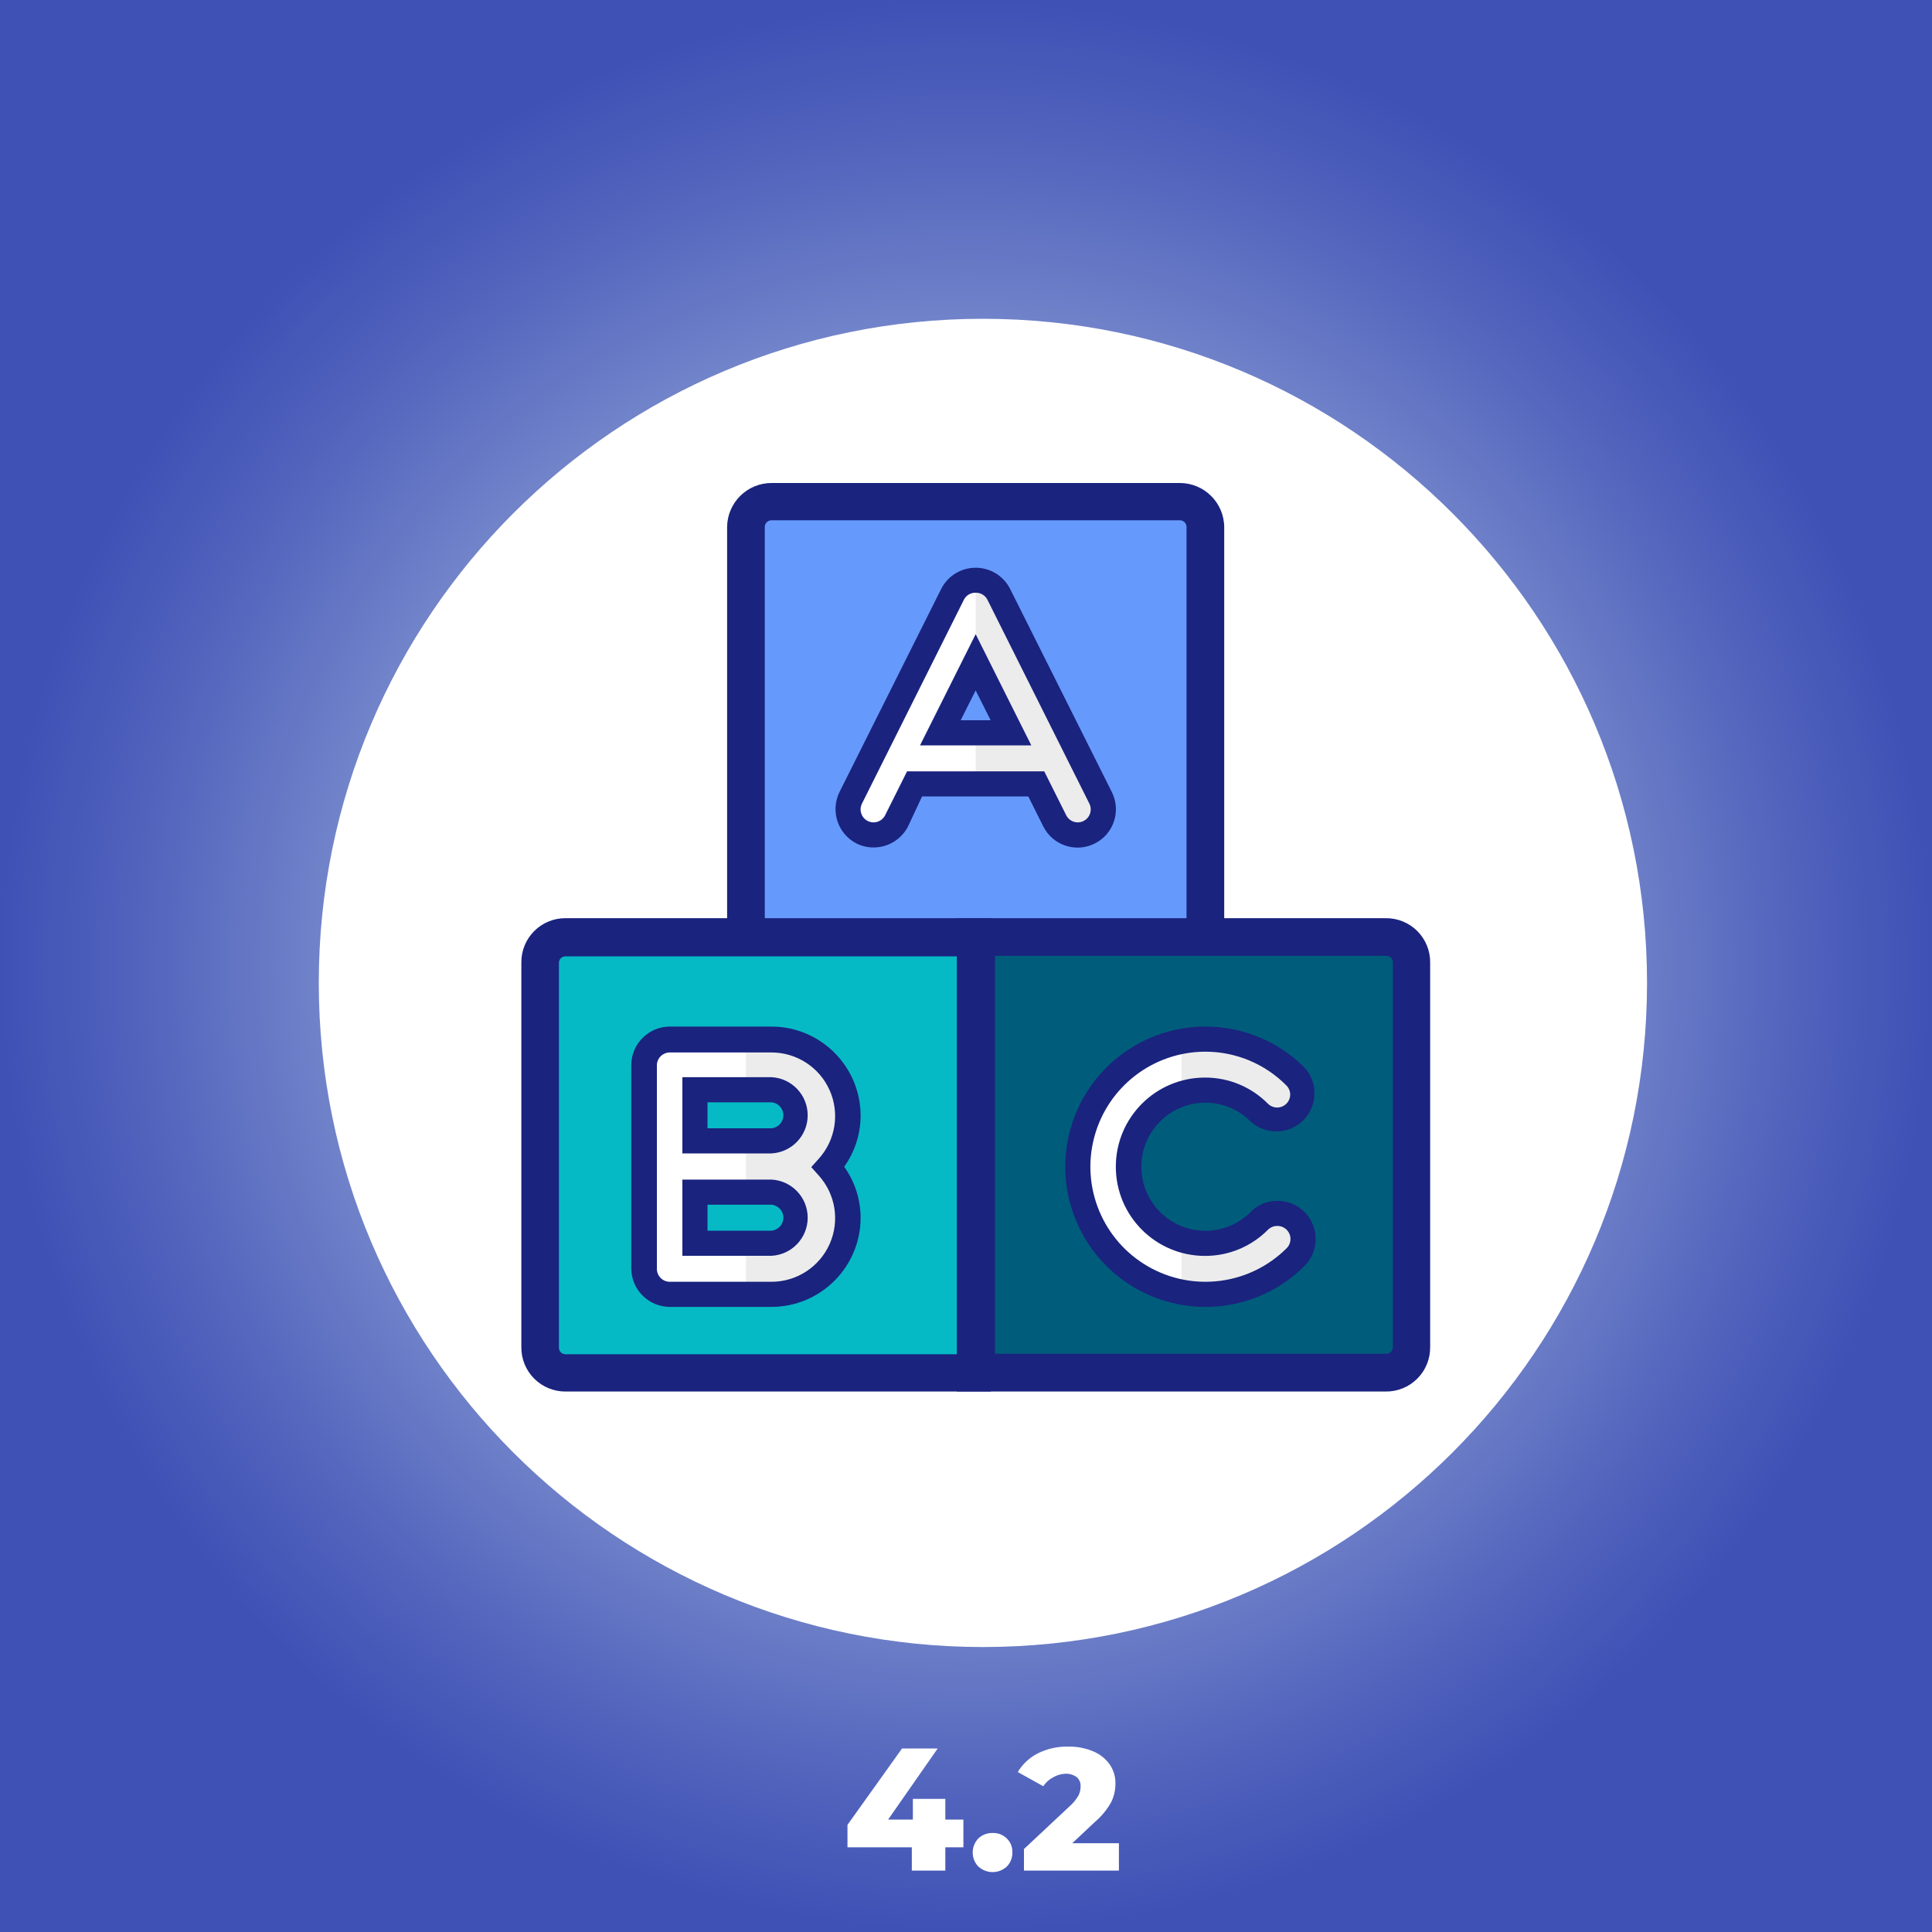
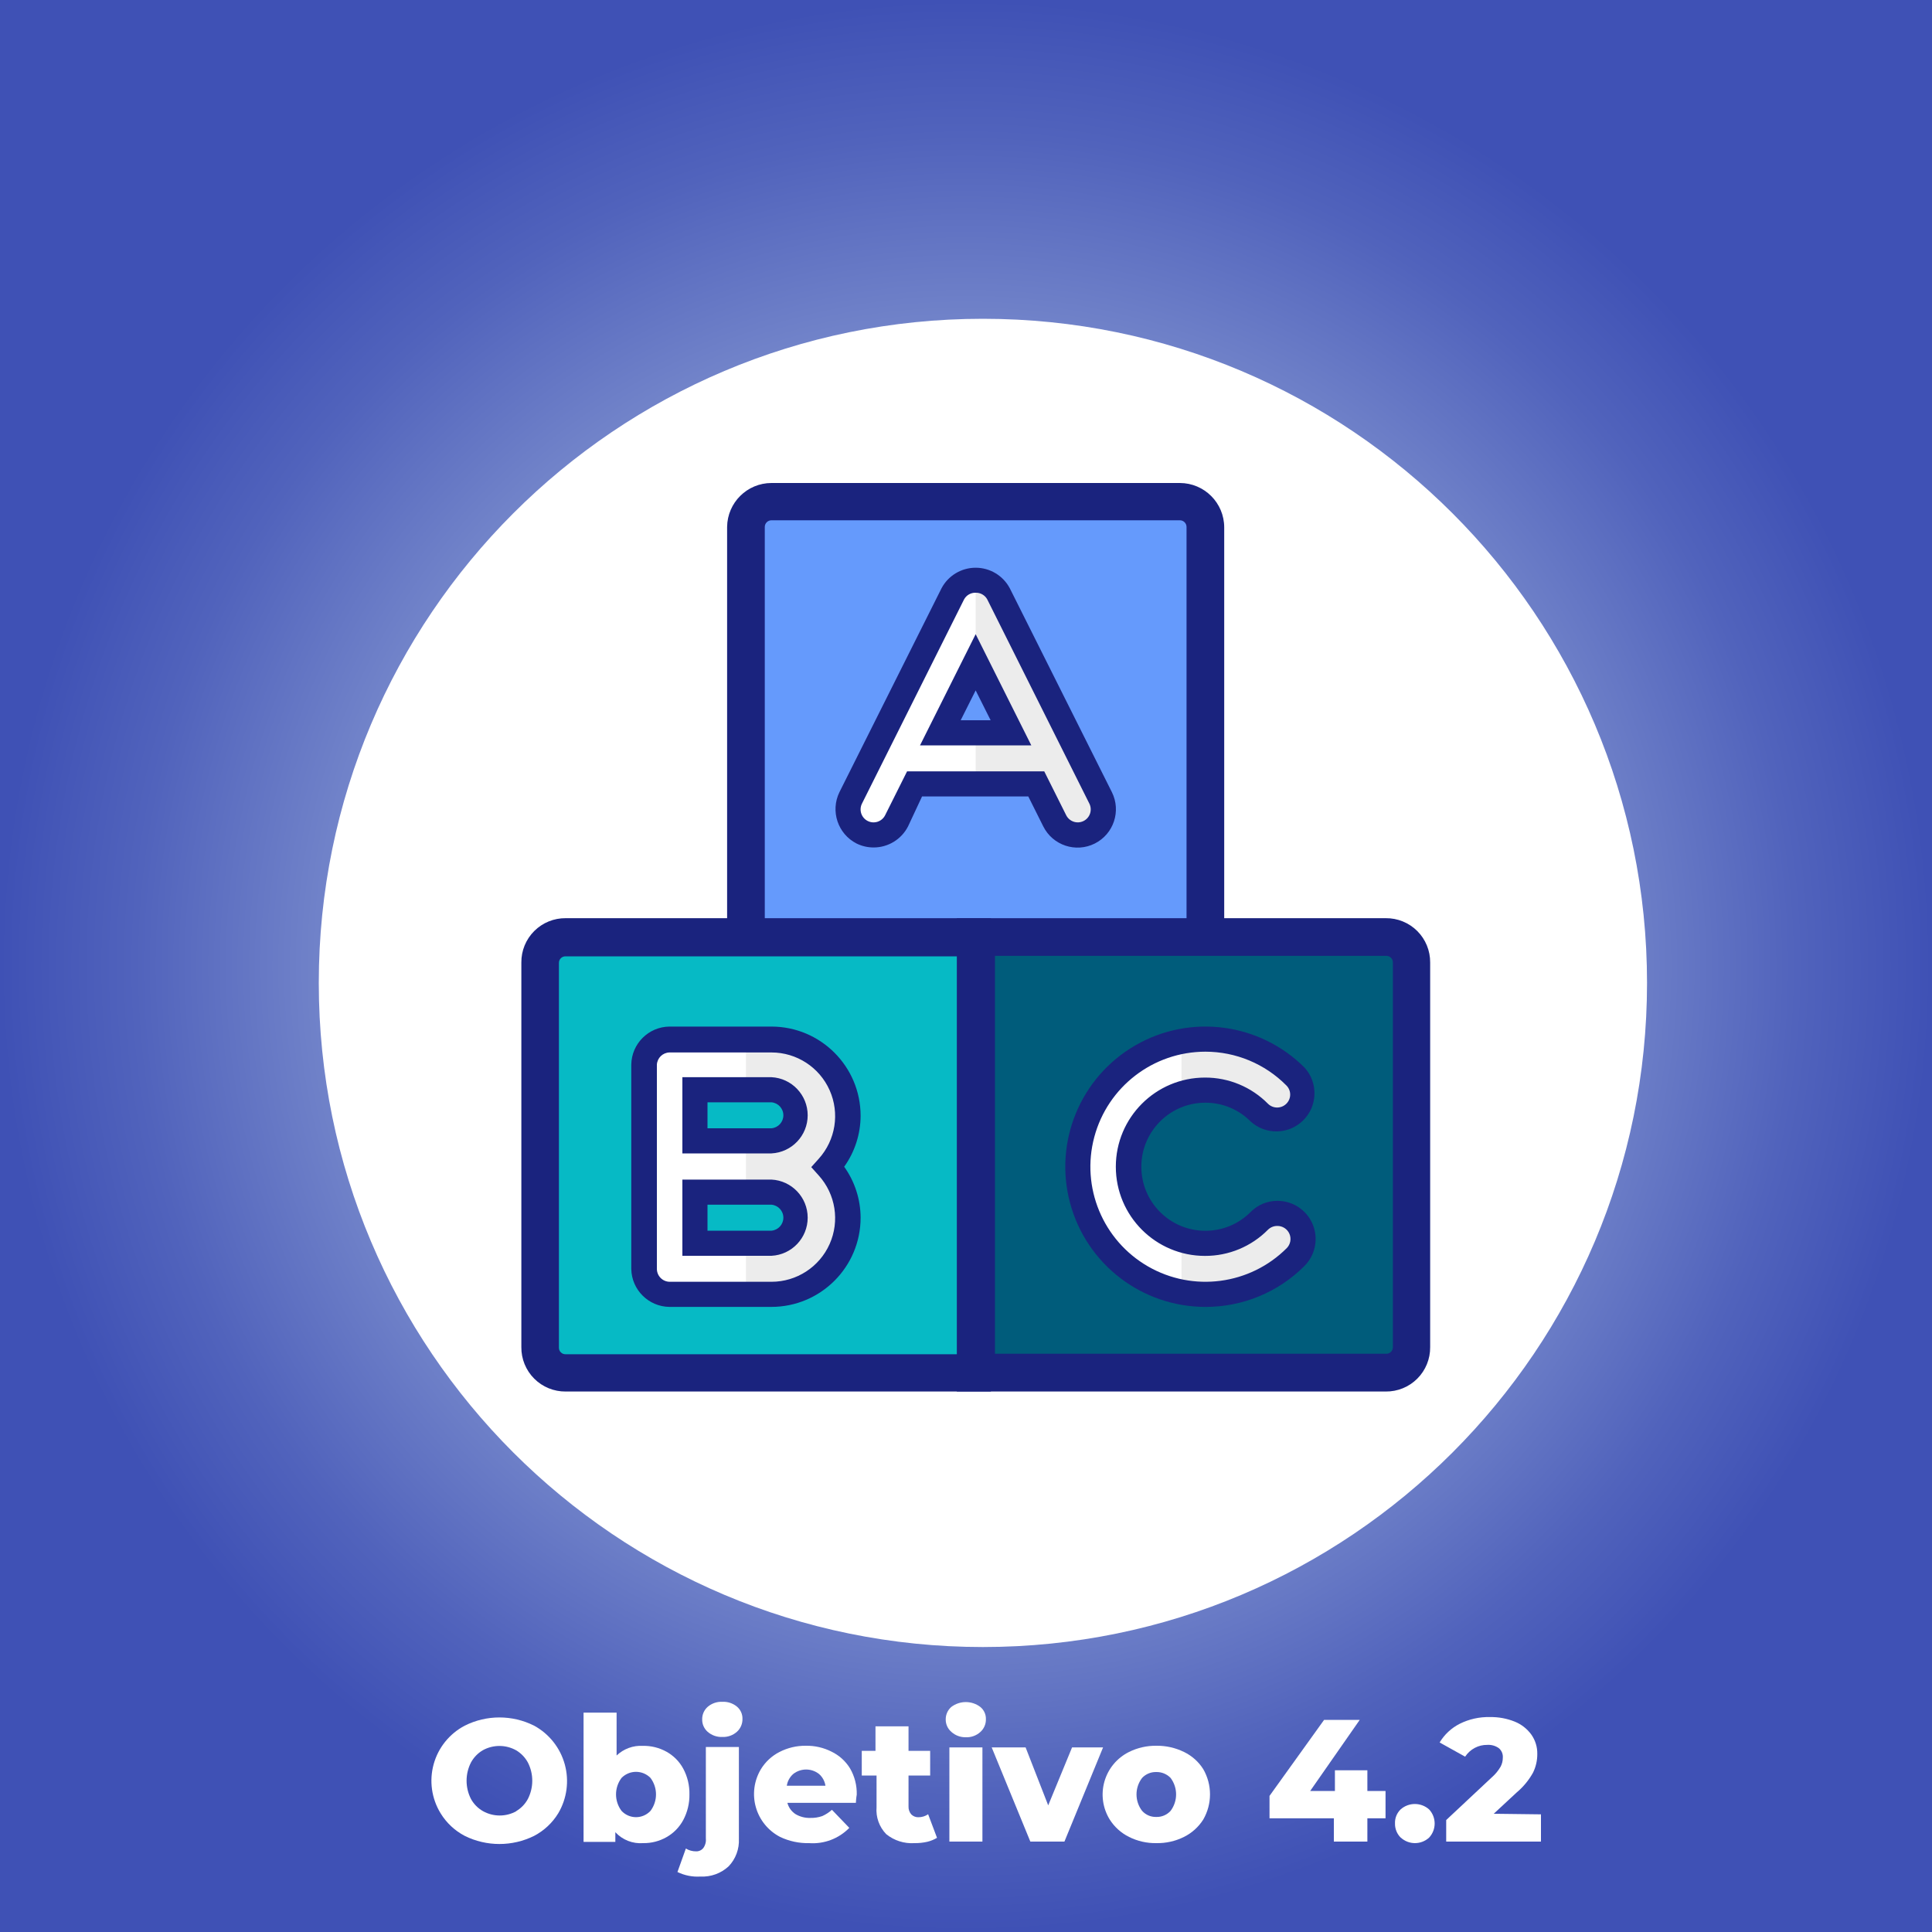
<svg xmlns="http://www.w3.org/2000/svg" id="Layer_1" data-name="Layer 1" viewBox="0 0 200 200">
  <defs>
    <style>.cls-1{fill:url(#radial-gradient);}.cls-2{fill:#fff;}.cls-3{fill:#659afc;}.cls-4{fill:#1a237e;}.cls-5{fill:#06bac5;}.cls-6{fill:#ececec;}.cls-7{fill:#005c7b;}</style>
    <radialGradient id="radial-gradient" cx="100" cy="646" r="100" gradientTransform="translate(0 -546)" gradientUnits="userSpaceOnUse">
      <stop offset="0" stop-color="#ecfffc" />
      <stop offset="0.16" stop-color="#cddfef" />
      <stop offset="0.57" stop-color="#8193d0" />
      <stop offset="0.86" stop-color="#5163bc" />
      <stop offset="1" stop-color="#3f51b5" />
    </radialGradient>
  </defs>
  <rect class="cls-1" width="200" height="200" />
-   <path class="cls-2" d="M99.73,191.23H97.86v2.41H94.39v-2.41H87.73v-2.32L93.38,181h3.69l-5.13,7.36H94.5v-2.14h3.36v2.14h1.87Z" />
-   <path class="cls-2" d="M101.28,193.23a2.11,2.11,0,0,1,0-2.92,2.06,2.06,0,0,1,1.47-.56,2,2,0,0,1,1.47.56,1.92,1.92,0,0,1,.58,1.46,2,2,0,0,1-.58,1.46,2.17,2.17,0,0,1-2.93,0Z" />
-   <path class="cls-2" d="M115.83,190.81v2.83H106v-2.23l4.71-4.41a4.42,4.42,0,0,0,.92-1.11,1.94,1.94,0,0,0,.23-.93,1.16,1.16,0,0,0-.41-1,1.86,1.86,0,0,0-1.21-.34A2.66,2.66,0,0,0,109,184a2.72,2.72,0,0,0-1,.91l-2.64-1.47a5.15,5.15,0,0,1,2.07-1.93,6.65,6.65,0,0,1,3.15-.7,6.29,6.29,0,0,1,2.54.47,3.92,3.92,0,0,1,1.73,1.34,3.34,3.34,0,0,1,.62,2,4.31,4.31,0,0,1-.44,1.94,7.45,7.45,0,0,1-1.7,2.06L111,190.81Z" />
  <circle class="cls-2" cx="101.75" cy="101.75" r="68.75" />
  <path class="cls-3" d="M122.14,99.64H79.86A2.64,2.64,0,0,1,77.22,97V54.55a2.64,2.64,0,0,1,2.64-2.64h42.28a2.64,2.64,0,0,1,2.64,2.64V97A2.64,2.64,0,0,1,122.14,99.64Z" />
  <path class="cls-4" d="M122.14,101.59H79.86A4.6,4.6,0,0,1,75.27,97V54.55A4.6,4.6,0,0,1,79.86,50h42.28a4.6,4.6,0,0,1,4.59,4.6V97A4.6,4.6,0,0,1,122.14,101.59ZM79.86,53.86a.69.69,0,0,0-.69.69V97a.69.69,0,0,0,.69.69h42.28a.69.69,0,0,0,.69-.69V54.55a.69.69,0,0,0-.69-.69Z" />
  <path class="cls-5" d="M101,97l5.28,21.14-5.28,24H58.55a2.61,2.61,0,0,1-2.64-2.64V99.64A2.61,2.61,0,0,1,58.55,97Z" />
  <path class="cls-4" d="M102.57,144.05h-44a4.55,4.55,0,0,1-4.6-4.6V99.64a4.55,4.55,0,0,1,4.6-4.59h44l5.77,23.06ZM58.55,99a.67.67,0,0,0-.69.69v39.81a.67.67,0,0,0,.69.69H99.43l4.85-22L99.48,99Z" />
  <path class="cls-2" d="M113.93,82.61,103.36,61.47a2.68,2.68,0,0,0-4.72,0L88.07,82.61A2.64,2.64,0,1,0,92.79,85l1.92-3.82h12.58L109.21,85a2.64,2.64,0,0,0,4.72-2.36ZM97.35,75.86l3.65-7.3,3.65,7.3Z" />
  <path class="cls-2" d="M79.86,107.57H69.29a2.64,2.64,0,0,0-2.64,2.64v21.14A2.64,2.64,0,0,0,69.29,134H79.86a7.89,7.89,0,0,0,5.87-13.21,7.89,7.89,0,0,0-5.87-13.21Zm-7.92,5.28h7.92a2.65,2.65,0,0,1,0,5.29H71.94Zm7.92,15.86H71.94v-5.29h7.92a2.65,2.65,0,0,1,0,5.29Z" />
  <path class="cls-6" d="M79.86,107.57H77.22v5.28h2.64a2.65,2.65,0,0,1,0,5.29H77.22v5.28h2.64a2.65,2.65,0,0,1,0,5.29H77.22V134h2.64a7.89,7.89,0,0,0,5.87-13.21,7.89,7.89,0,0,0-5.87-13.21Z" />
  <path class="cls-4" d="M79.86,135.29H69.29a4,4,0,0,1-3.94-3.92V110.21a4,4,0,0,1,3.94-3.94H79.86a9.24,9.24,0,0,1,9.23,9.23,9.12,9.12,0,0,1-1.7,5.28,9.12,9.12,0,0,1,1.7,5.28A9.24,9.24,0,0,1,79.86,135.29ZM68,131.35a1.34,1.34,0,0,0,1.34,1.34H79.86a6.59,6.59,0,0,0,4.9-11l-.78-.87.78-.87a6.59,6.59,0,0,0-4.9-11H69.29A1.34,1.34,0,0,0,68,110.21ZM79.86,130H70.64v-7.89h9.22a3.95,3.95,0,0,1,0,7.89Zm-6.62-2.6h6.62a1.35,1.35,0,0,0,0-2.69H73.24Zm6.62-8H70.64v-7.89h9.22a3.95,3.95,0,0,1,0,7.89Zm-6.62-2.6h6.62a1.35,1.35,0,0,0,0-2.69H73.24Z" />
  <path class="cls-7" d="M143.45,97H101v45.09h42.45a2.61,2.61,0,0,0,2.64-2.64V99.64A2.61,2.61,0,0,0,143.45,97Z" />
  <path class="cls-4" d="M143.45,144.05H99.05v-49h44.4a4.55,4.55,0,0,1,4.6,4.59v39.81A4.55,4.55,0,0,1,143.45,144.05ZM103,140.14h40.5a.67.67,0,0,0,.69-.69V99.64a.67.67,0,0,0-.69-.69H103Z" />
  <path class="cls-2" d="M124.78,134a13.21,13.21,0,1,1,9.35-22.55,2.64,2.64,0,0,1-3.75,3.73,7.93,7.93,0,1,0,0,11.22,2.64,2.64,0,0,1,3.75,3.73A13.11,13.11,0,0,1,124.78,134Z" />
  <path class="cls-6" d="M134.13,130.12a2.64,2.64,0,0,0-3.75-3.73,7.87,7.87,0,0,1-5.6,2.32,7.79,7.79,0,0,1-2.47-.4v5.45a13.43,13.43,0,0,0,2.47.23,13.11,13.11,0,0,0,9.35-3.87Z" />
  <path class="cls-6" d="M124.78,107.57a13.43,13.43,0,0,0-2.47.23v5.45a7.79,7.79,0,0,1,2.47-.4,7.87,7.87,0,0,1,5.6,2.32,2.64,2.64,0,0,0,3.75-3.73,13.11,13.11,0,0,0-9.35-3.87Z" />
  <path class="cls-6" d="M109.21,85a2.64,2.64,0,0,0,4.72-2.36L103.36,61.47A2.56,2.56,0,0,0,101,60.06v8.5l3.65,7.3H101v5.29h6.29Z" />
  <path class="cls-4" d="M90.42,87.73a4,4,0,0,1-1.75-.41A4,4,0,0,1,86.9,82L97.47,60.89a4,4,0,0,1,7.06,0L115.1,82A3.94,3.94,0,1,1,108,85.55l-1.55-3.1h-11L94,85.55A4,4,0,0,1,90.42,87.73ZM101,61.36a1.32,1.32,0,0,0-1.2.69L89.23,83.19a1.34,1.34,0,1,0,2.4,1.2l2.27-4.54h14.2l2.27,4.54a1.34,1.34,0,1,0,2.4-1.2L102.2,62.05A1.32,1.32,0,0,0,101,61.36Zm5.76,15.8H95.24L101,65.65Zm-7.31-2.6h3.1L101,71.47Z" />
  <path class="cls-4" d="M124.78,135.29a14.51,14.51,0,1,1,10.27-24.77,3.95,3.95,0,0,1-5.59,5.57,6.57,6.57,0,0,0-4.68-1.94,6.63,6.63,0,0,0,0,13.26,6.57,6.57,0,0,0,4.68-1.94,3.89,3.89,0,0,1,2.79-1.16h0a3.95,3.95,0,0,1,2.8,6.73A14.43,14.43,0,0,1,124.78,135.29Zm0-26.42a11.91,11.91,0,1,0,8.43,20.33,1.35,1.35,0,0,0-1-2.29h0a1.36,1.36,0,0,0-.95.39,9.12,9.12,0,0,1-6.52,2.71,9.23,9.23,0,0,1,0-18.46,9.12,9.12,0,0,1,6.52,2.71,1.35,1.35,0,0,0,1.9,0,1.33,1.33,0,0,0,0-1.9A11.8,11.8,0,0,0,124.78,108.87Z" />
+   <path class="cls-2" d="M48.11,190.05a6.41,6.41,0,0,1-2.5-2.34,6.44,6.44,0,0,1,2.5-9.07,8,8,0,0,1,7.18,0,6.54,6.54,0,0,1,2.5,9.07,6.41,6.41,0,0,1-2.5,2.34,8.09,8.09,0,0,1-7.18,0Zm5.32-2.56a3.24,3.24,0,0,0,1.22-1.27,4.15,4.15,0,0,0,0-3.76,3.31,3.31,0,0,0-1.22-1.27,3.55,3.55,0,0,0-3.46,0,3.31,3.31,0,0,0-1.22,1.27,4.15,4.15,0,0,0,0,3.76A3.24,3.24,0,0,0,50,187.49a3.55,3.55,0,0,0,3.46,0Z" />
+   <path class="cls-2" d="M69,181.34a4.41,4.41,0,0,1,1.73,1.75,5.42,5.42,0,0,1,.64,2.66,5.48,5.48,0,0,1-.64,2.66A4.47,4.47,0,0,1,69,190.18a4.74,4.74,0,0,1-2.42.62,3.55,3.55,0,0,1-2.88-1.13v1H60.41V177.29h3.42v4.44a3.65,3.65,0,0,1,2.72-1A4.84,4.84,0,0,1,69,181.34Zm-1.66,6.12a2.84,2.84,0,0,0,0-3.41,2.1,2.1,0,0,0-3,0,2.84,2.84,0,0,0,0,3.41,2.05,2.05,0,0,0,3,0Z" />
+   <path class="cls-2" d="M70.13,193.79l.87-2.43a2,2,0,0,0,1.06.29.9.9,0,0,0,.73-.32,1.43,1.43,0,0,0,.28-1v-9.48h3.42v9.5a3.86,3.86,0,0,1-1.06,2.85,4,4,0,0,1-2.92,1.06A4.75,4.75,0,0,1,70.13,193.79Zm3.13-14.51a1.67,1.67,0,0,1-.57-1.29,1.69,1.69,0,0,1,.57-1.3,2.18,2.18,0,0,1,1.52-.52,2.2,2.2,0,0,1,1.51.5,1.6,1.6,0,0,1,.57,1.26,1.75,1.75,0,0,1-.57,1.34,2.13,2.13,0,0,1-1.51.54A2.18,2.18,0,0,1,73.26,179.28Z" />
+   <path class="cls-2" d="M88.6,186.63H81.51a2,2,0,0,0,.83,1.16,2.83,2.83,0,0,0,1.56.4,3.47,3.47,0,0,0,1.22-.19,3.82,3.82,0,0,0,1-.65l1.8,1.87a5.28,5.28,0,0,1-4.16,1.58,6.63,6.63,0,0,1-3-.64,5,5,0,0,1-2-7,4.81,4.81,0,0,1,1.92-1.79,5.81,5.81,0,0,1,2.75-.65,5.65,5.65,0,0,1,2.65.61A4.57,4.57,0,0,1,88,183.07a5.15,5.15,0,0,1,.69,2.71S88.63,186.09,88.6,186.63Zm-6.47-3a2,2,0,0,0-.68,1.23h4a2,2,0,0,0-.68-1.23,2.16,2.16,0,0,0-2.64,0Z" />
+   <path class="cls-2" d="M97,190.25a3.6,3.6,0,0,1-1,.41,5.71,5.71,0,0,1-1.33.14,4.21,4.21,0,0,1-2.93-.93,3.59,3.59,0,0,1-1-2.79V183.8H89.21v-2.55h1.42v-2.54h3.42v2.54h2.24v2.55H94.05V187a1.18,1.18,0,0,0,.28.82,1,1,0,0,0,.75.3,1.77,1.77,0,0,0,1-.31Z" />
+   <path class="cls-2" d="M98.48,179.28A1.68,1.68,0,0,1,97.9,178a1.7,1.7,0,0,1,.58-1.3,2.49,2.49,0,0,1,3,0,1.57,1.57,0,0,1,.58,1.26,1.72,1.72,0,0,1-.58,1.34,2.1,2.1,0,0,1-1.51.54A2.16,2.16,0,0,1,98.48,179.28Zm-.2,1.61h3.42v9.75H98.28Z" />
+   <path class="cls-2" d="M114.19,180.89l-4,9.75h-3.53l-4-9.75h3.51l2.34,6,2.47-6Z" />
+   <path class="cls-2" d="M116.88,190.16a5,5,0,0,1-2-1.8,4.92,4.92,0,0,1,2-7,6.2,6.2,0,0,1,2.83-.64,6.29,6.29,0,0,1,2.85.64,4.83,4.83,0,0,1,2,1.78,5.22,5.22,0,0,1,0,5.22,5,5,0,0,1-2,1.8,6.16,6.16,0,0,1-2.85.64A6.1,6.1,0,0,1,116.88,190.16Zm4.3-2.7a2.84,2.84,0,0,0,0-3.41,2,2,0,0,0-1.48-.61,1.94,1.94,0,0,0-1.47.61,2.8,2.8,0,0,0,0,3.41,1.89,1.89,0,0,0,1.47.63A1.93,1.93,0,0,0,121.18,187.46Z" />
+   <path class="cls-2" d="M143.43,188.23h-1.88v2.41h-3.47v-2.41h-6.66v-2.32l5.65-7.87h3.69l-5.13,7.36h2.56v-2.14h3.36v2.14h1.88Z" />
+   <path class="cls-2" d="M145,190.23a2,2,0,0,1-.59-1.46,1.92,1.92,0,0,1,.58-1.46,2.22,2.22,0,0,1,2.95,0,2.14,2.14,0,0,1,0,2.92,2.17,2.17,0,0,1-2.93,0Z" />
+   <path class="cls-2" d="M159.52,187.82v2.82h-9.81v-2.23l4.71-4.41a4.42,4.42,0,0,0,.92-1.11,1.93,1.93,0,0,0,.23-.92,1.17,1.17,0,0,0-.41-1,1.86,1.86,0,0,0-1.21-.34,2.66,2.66,0,0,0-1.28.31,2.72,2.72,0,0,0-1,.91l-2.64-1.47a5.15,5.15,0,0,1,2.07-1.93,6.65,6.65,0,0,1,3.15-.7,6.55,6.55,0,0,1,2.55.47,3.94,3.94,0,0,1,1.72,1.34,3.36,3.36,0,0,1,.62,2,4.31,4.31,0,0,1-.44,1.94,7.31,7.31,0,0,1-1.7,2.06l-2.37,2.2Z" />
</svg>
